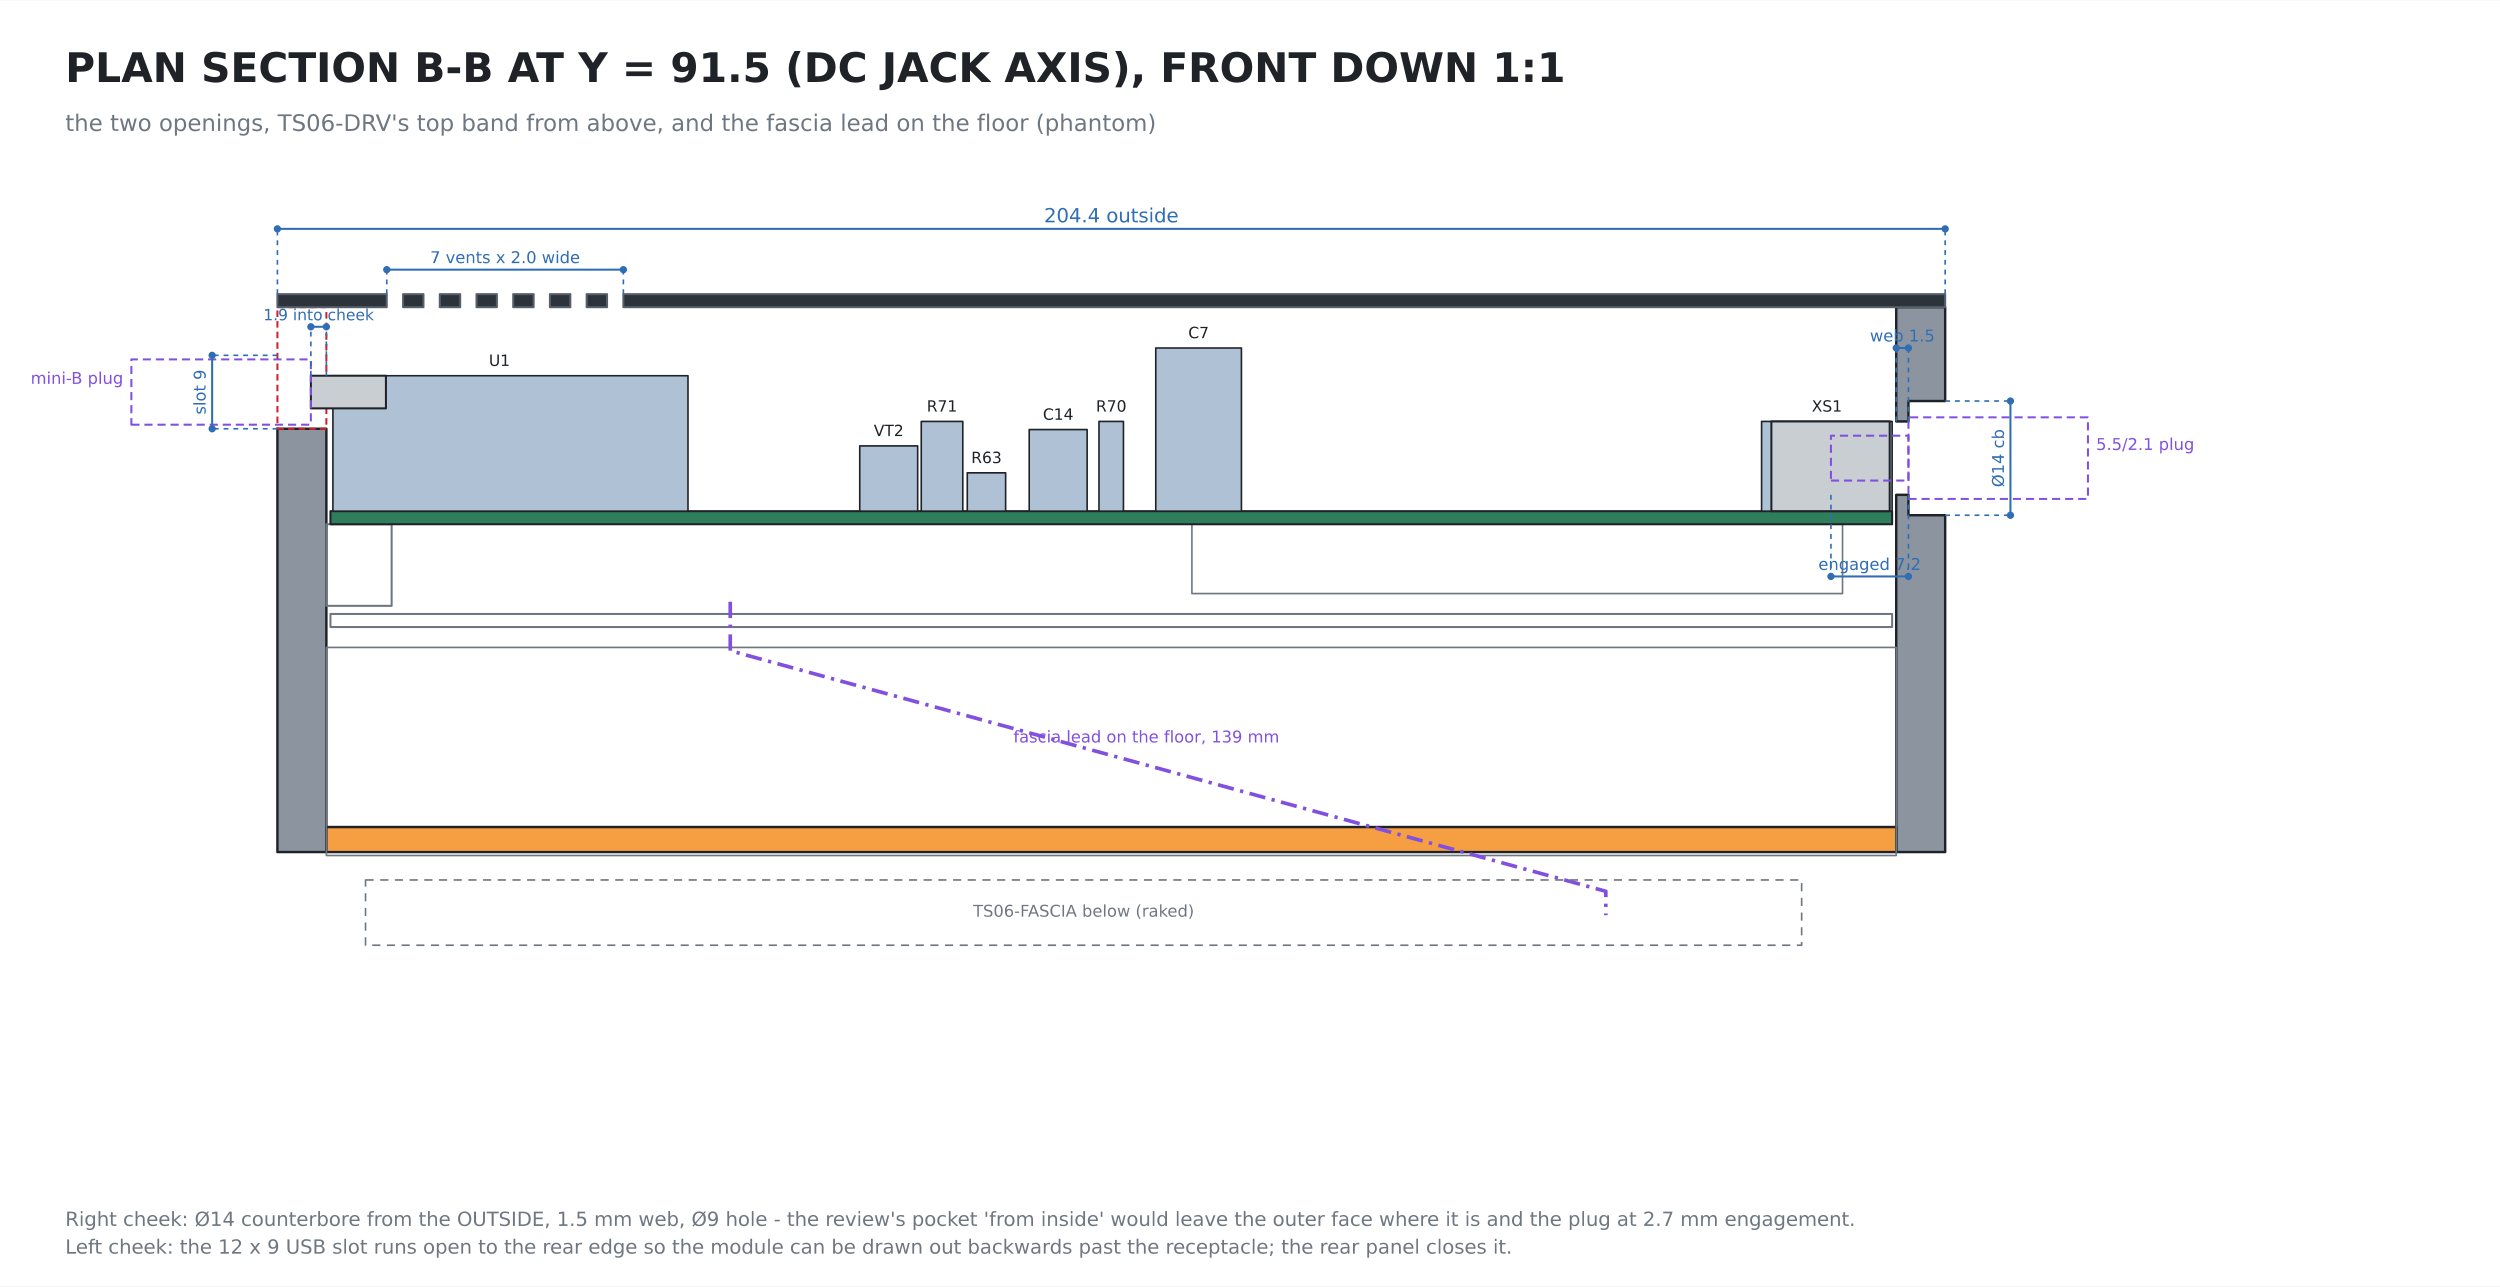
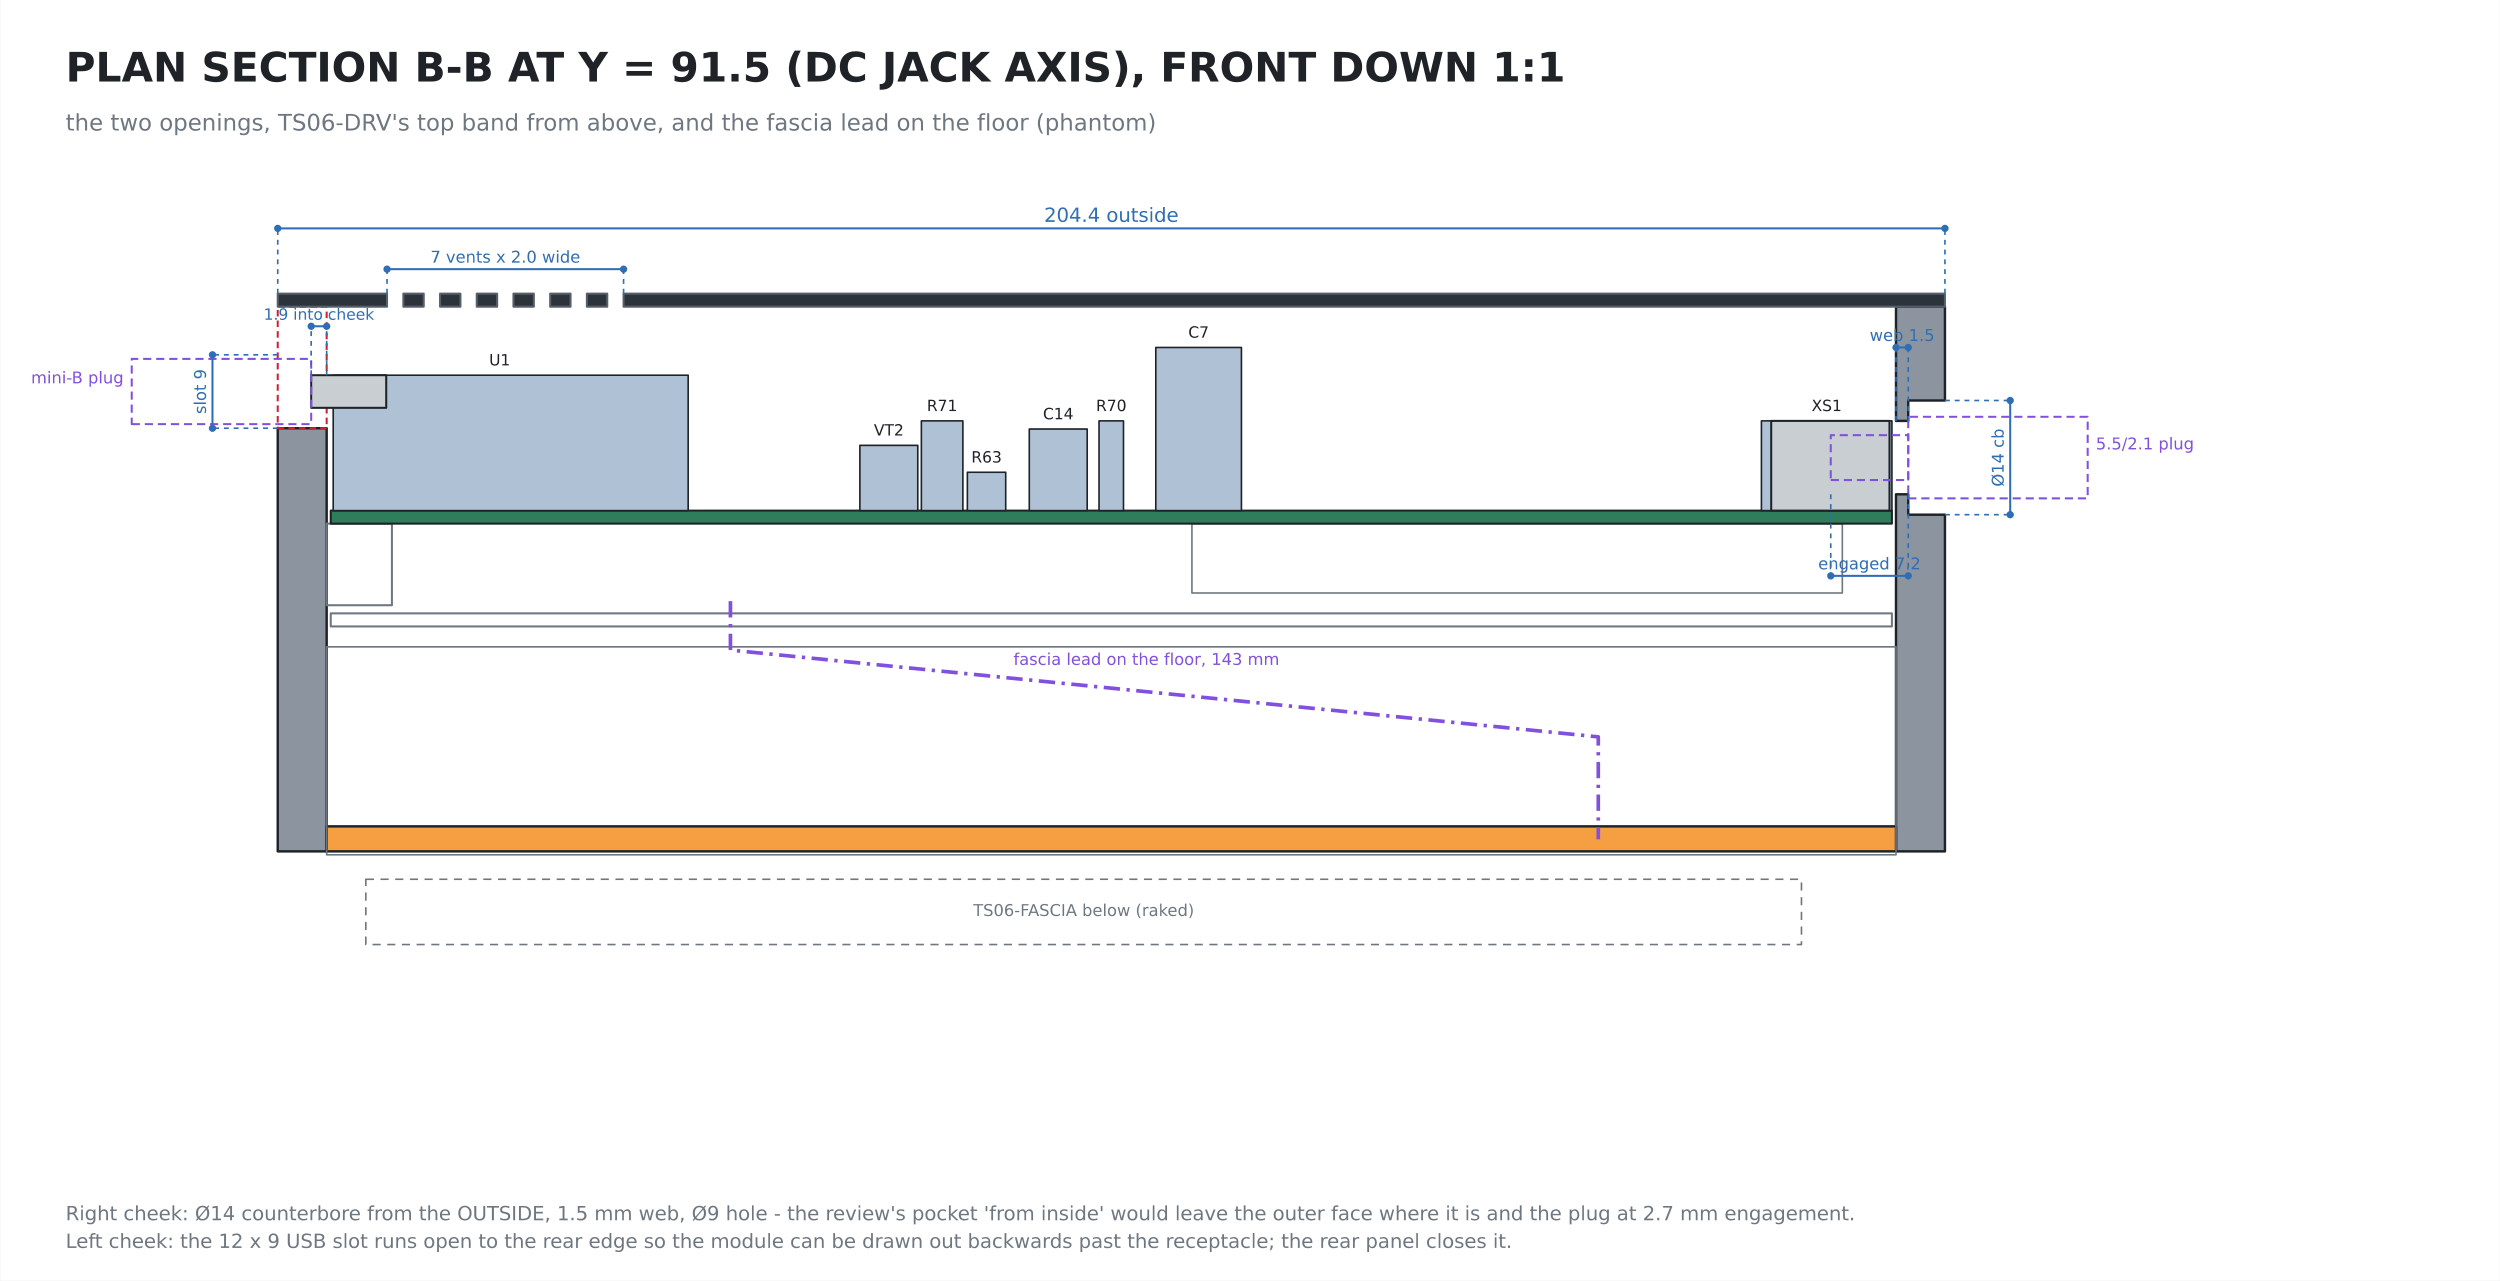
- <svg xmlns="http://www.w3.org/2000/svg" viewBox="0 0 306.4 157.6" width="1226" height="631">
-   <rect x="0" y="0" width="306.4" height="157.6" fill="#FFFFFF" />
+ <svg xmlns="http://www.w3.org/2000/svg" viewBox="0 0 306.4 157.0" width="1226" height="628">
+   <rect x="0" y="0" width="306.4" height="157.0" fill="#FFFFFF" />
  <text x="8" y="10" font-family="DejaVu Sans, Arial, Helvetica, sans-serif" font-size="5" font-weight="700" fill="#1F2328">PLAN SECTION B-B AT Y = 91.5 (DC JACK AXIS), FRONT DOWN  1:1</text>
  <text x="8" y="16" font-family="DejaVu Sans, Arial, Helvetica, sans-serif" font-size="2.8" fill="#6E7781">the two openings, TS06-DRV's top band from above, and the fascia lead on the floor (phantom)</text>
  <polygon points="34.00,104.38 40.00,104.38 40.00,52.50 34.00,52.50" fill="#8C959F" stroke="#1F2328" stroke-width="0.30" stroke-linejoin="round" />
  <polygon points="34.00,52.50 40.00,52.50 40.00,37.60 34.00,37.60" fill="none" stroke="#CF222E" stroke-width="0.25" stroke-linejoin="round" stroke-dasharray="0.8 0.5" />
  <polygon points="232.40,104.38 238.40,104.38 238.40,63.10 233.90,63.10 233.90,60.60 232.40,60.60" fill="#8C959F" stroke="#1F2328" stroke-width="0.30" stroke-linejoin="round" />
  <polygon points="232.40,51.60 233.90,51.60 233.90,49.10 238.40,49.10 238.40,37.60 232.40,37.60" fill="#8C959F" stroke="#1F2328" stroke-width="0.30" stroke-linejoin="round" />
  <polygon points="40.00,104.38 232.40,104.38 232.40,101.31 40.00,101.31" fill="#F59E42" stroke="#1F2328" stroke-width="0.30" stroke-linejoin="round" />
  <polygon points="34.00,37.60 47.40,37.60 47.40,36.00 34.00,36.00" fill="#2D333B" stroke="#57606A" stroke-width="0.25" stroke-linejoin="round" />
  <polygon points="49.40,37.60 51.90,37.60 51.90,36.00 49.40,36.00" fill="#2D333B" stroke="#57606A" stroke-width="0.25" stroke-linejoin="round" />
  <polygon points="53.90,37.60 56.40,37.60 56.40,36.00 53.90,36.00" fill="#2D333B" stroke="#57606A" stroke-width="0.25" stroke-linejoin="round" />
  <polygon points="58.40,37.60 60.90,37.60 60.90,36.00 58.40,36.00" fill="#2D333B" stroke="#57606A" stroke-width="0.25" stroke-linejoin="round" />
  <polygon points="62.90,37.60 65.40,37.60 65.40,36.00 62.90,36.00" fill="#2D333B" stroke="#57606A" stroke-width="0.25" stroke-linejoin="round" />
  <polygon points="67.40,37.60 69.90,37.60 69.90,36.00 67.40,36.00" fill="#2D333B" stroke="#57606A" stroke-width="0.25" stroke-linejoin="round" />
  <polygon points="71.90,37.60 74.40,37.60 74.40,36.00 71.90,36.00" fill="#2D333B" stroke="#57606A" stroke-width="0.25" stroke-linejoin="round" />
  <polygon points="76.40,37.60 238.40,37.60 238.40,36.00 76.40,36.00" fill="#2D333B" stroke="#57606A" stroke-width="0.25" stroke-linejoin="round" />
  <polygon points="40.50,76.80 231.90,76.80 231.90,75.20 40.50,75.20" fill="none" stroke="#6E7781" stroke-width="0.25" stroke-linejoin="round" />
  <polygon points="40.00,104.80 232.40,104.80 232.40,79.30 40.00,79.30" fill="none" stroke="#6E7781" stroke-width="0.20" stroke-linejoin="round" />
  <polygon points="146.08,72.70 225.82,72.70 225.82,64.20 146.08,64.20" fill="none" stroke="#6E7781" stroke-width="0.20" stroke-linejoin="round" />
  <polygon points="40.00,74.20 48.00,74.20 48.00,64.20 40.00,64.20" fill="none" stroke="#6E7781" stroke-width="0.25" stroke-linejoin="round" />
  <polygon points="40.50,64.20 231.90,64.20 231.90,62.60 40.50,62.60" fill="#2E7D5B" stroke="#1F2328" stroke-width="0.25" stroke-linejoin="round" />
  <polygon points="126.14,62.60 133.24,62.60 133.24,52.60 126.14,52.60" fill="#AFC2D5" stroke="#1F2328" stroke-width="0.20" stroke-linejoin="round" />
  <text x="129.69" y="51.40" font-family="DejaVu Sans, Arial, Helvetica, sans-serif" font-size="1.90" fill="#1F2328" text-anchor="middle" font-weight="400">C14</text>
  <polygon points="141.65,62.60 152.15,62.60 152.15,42.60 141.65,42.60" fill="#AFC2D5" stroke="#1F2328" stroke-width="0.20" stroke-linejoin="round" />
  <text x="146.90" y="41.40" font-family="DejaVu Sans, Arial, Helvetica, sans-serif" font-size="1.90" fill="#1F2328" text-anchor="middle" font-weight="400">C7</text>
  <polygon points="118.55,62.60 123.25,62.60 123.25,57.90 118.55,57.90" fill="#AFC2D5" stroke="#1F2328" stroke-width="0.20" stroke-linejoin="round" />
  <text x="120.90" y="56.70" font-family="DejaVu Sans, Arial, Helvetica, sans-serif" font-size="1.90" fill="#1F2328" text-anchor="middle" font-weight="400">R63</text>
  <polygon points="134.69,62.60 137.69,62.60 137.69,51.60 134.69,51.60" fill="#AFC2D5" stroke="#1F2328" stroke-width="0.20" stroke-linejoin="round" />
  <text x="136.19" y="50.40" font-family="DejaVu Sans, Arial, Helvetica, sans-serif" font-size="1.90" fill="#1F2328" text-anchor="middle" font-weight="400">R70</text>
  <polygon points="112.91,62.60 118.00,62.60 118.00,51.60 112.91,51.60" fill="#AFC2D5" stroke="#1F2328" stroke-width="0.20" stroke-linejoin="round" />
  <text x="115.45" y="50.40" font-family="DejaVu Sans, Arial, Helvetica, sans-serif" font-size="1.90" fill="#1F2328" text-anchor="middle" font-weight="400">R71</text>
  <polygon points="40.80,62.60 84.32,62.60 84.32,46.00 40.80,46.00" fill="#AFC2D5" stroke="#1F2328" stroke-width="0.20" stroke-linejoin="round" />
  <text x="61.21" y="44.80" font-family="DejaVu Sans, Arial, Helvetica, sans-serif" font-size="1.90" fill="#1F2328" text-anchor="middle" font-weight="400">U1</text>
  <polygon points="105.37,62.60 112.47,62.60 112.47,54.60 105.37,54.60" fill="#AFC2D5" stroke="#1F2328" stroke-width="0.20" stroke-linejoin="round" />
  <text x="108.92" y="53.40" font-family="DejaVu Sans, Arial, Helvetica, sans-serif" font-size="1.90" fill="#1F2328" text-anchor="middle" font-weight="400">VT2</text>
  <polygon points="215.90,62.60 231.90,62.60 231.90,51.60 215.90,51.60" fill="#AFC2D5" stroke="#1F2328" stroke-width="0.20" stroke-linejoin="round" />
  <text x="223.90" y="50.40" font-family="DejaVu Sans, Arial, Helvetica, sans-serif" font-size="1.90" fill="#1F2328" text-anchor="middle" font-weight="400">XS1</text>
  <polygon points="38.10,50.00 47.30,50.00 47.30,46.00 38.10,46.00" fill="#C9CED3" stroke="#1F2328" stroke-width="0.25" stroke-linejoin="round" />
  <polygon points="16.10,52.00 38.10,52.00 38.10,44.00 16.10,44.00" fill="none" stroke="#8250DF" stroke-width="0.25" stroke-linejoin="round" stroke-dasharray="1 0.6" />
  <text x="15.10" y="47.00" font-family="DejaVu Sans, Arial, Helvetica, sans-serif" font-size="2.00" fill="#8250DF" text-anchor="end" font-weight="400">mini-B plug</text>
  <polygon points="217.10,62.60 231.60,62.60 231.60,51.60 217.10,51.60" fill="#C9CED3" stroke="#1F2328" stroke-width="0.25" stroke-linejoin="round" />
  <polygon points="224.40,58.85 233.90,58.85 233.90,53.35 224.40,53.35" fill="none" stroke="#8250DF" stroke-width="0.25" stroke-linejoin="round" stroke-dasharray="1 0.6" />
  <polygon points="233.90,61.10 255.90,61.10 255.90,51.10 233.90,51.10" fill="none" stroke="#8250DF" stroke-width="0.25" stroke-linejoin="round" stroke-dasharray="1 0.6" />
  <text x="256.90" y="55.10" font-family="DejaVu Sans, Arial, Helvetica, sans-serif" font-size="2.00" fill="#8250DF" text-anchor="start" font-weight="400">5.5/2.1 plug</text>
-   <polyline points="89.50,73.70 89.50,76.70 89.50,76.70 89.50,79.70 196.81,109.19 196.81,112.12" fill="none" stroke="#8250DF" stroke-width="0.45" stroke-linejoin="round" stroke-dasharray="2 0.8 0.4 0.8" />
-   <text x="140.50" y="90.95" font-family="DejaVu Sans, Arial, Helvetica, sans-serif" font-size="2.00" fill="#8250DF" text-anchor="middle" font-weight="400">fascia lead on the floor, 139 mm</text>
+   <polyline points="89.50,73.70 89.50,76.70 89.50,76.70 89.50,79.70 195.90,90.34 195.90,91.12 195.90,91.84 195.90,92.46 195.90,101.40 195.90,101.84 195.90,102.34 195.90,102.89" fill="none" stroke="#8250DF" stroke-width="0.45" stroke-linejoin="round" stroke-dasharray="2 0.8 0.4 0.8" />
+   <text x="140.50" y="81.52" font-family="DejaVu Sans, Arial, Helvetica, sans-serif" font-size="2.00" fill="#8250DF" text-anchor="middle" font-weight="400">fascia lead on the floor, 143 mm</text>
  <polygon points="44.80,107.80 220.81,107.80 220.81,115.80 44.80,115.80" fill="none" stroke="#6E7781" stroke-width="0.20" stroke-linejoin="round" stroke-dasharray="1 0.8" />
  <text x="132.81" y="112.30" font-family="DejaVu Sans, Arial, Helvetica, sans-serif" font-size="2.00" fill="#6E7781" text-anchor="middle" font-weight="400">TS06-FASCIA below (raked)</text>
  <line x1="238.40" y1="49.10" x2="246.40" y2="49.10" stroke="#2F6DB5" stroke-width="0.20" stroke-dasharray="0.6 0.6" />
  <line x1="238.40" y1="63.10" x2="246.40" y2="63.10" stroke="#2F6DB5" stroke-width="0.20" stroke-dasharray="0.6 0.6" />
  <line x1="246.40" y1="49.10" x2="246.40" y2="63.10" stroke="#2F6DB5" stroke-width="0.25" />
  <circle cx="246.40" cy="49.10" r="0.45" fill="#2F6DB5" />
  <circle cx="246.40" cy="63.10" r="0.45" fill="#2F6DB5" />
  <text x="245.60" y="56.10" font-family="DejaVu Sans, Arial, Helvetica, sans-serif" font-size="2.00" fill="#2F6DB5" text-anchor="middle" font-weight="400" transform="rotate(-90 245.60 56.10)">Ø14 cb</text>
  <line x1="232.40" y1="51.60" x2="232.40" y2="42.60" stroke="#2F6DB5" stroke-width="0.20" stroke-dasharray="0.6 0.6" />
  <line x1="233.90" y1="51.60" x2="233.90" y2="42.60" stroke="#2F6DB5" stroke-width="0.20" stroke-dasharray="0.6 0.6" />
  <line x1="232.40" y1="42.60" x2="233.90" y2="42.60" stroke="#2F6DB5" stroke-width="0.25" />
  <circle cx="232.40" cy="42.60" r="0.45" fill="#2F6DB5" />
  <circle cx="233.90" cy="42.60" r="0.45" fill="#2F6DB5" />
  <text x="233.15" y="41.80" font-family="DejaVu Sans, Arial, Helvetica, sans-serif" font-size="2.00" fill="#2F6DB5" text-anchor="middle" font-weight="400">web 1.5</text>
  <line x1="224.40" y1="60.60" x2="224.40" y2="70.60" stroke="#2F6DB5" stroke-width="0.20" stroke-dasharray="0.6 0.6" />
  <line x1="233.90" y1="60.60" x2="233.90" y2="70.60" stroke="#2F6DB5" stroke-width="0.20" stroke-dasharray="0.6 0.6" />
  <line x1="224.40" y1="70.60" x2="233.90" y2="70.60" stroke="#2F6DB5" stroke-width="0.25" />
  <circle cx="224.40" cy="70.60" r="0.45" fill="#2F6DB5" />
  <circle cx="233.90" cy="70.60" r="0.45" fill="#2F6DB5" />
  <text x="229.15" y="69.80" font-family="DejaVu Sans, Arial, Helvetica, sans-serif" font-size="2.00" fill="#2F6DB5" text-anchor="middle" font-weight="400">engaged 7.2</text>
  <line x1="38.10" y1="46.00" x2="38.10" y2="40.00" stroke="#2F6DB5" stroke-width="0.20" stroke-dasharray="0.6 0.6" />
  <line x1="40.00" y1="46.00" x2="40.00" y2="40.00" stroke="#2F6DB5" stroke-width="0.20" stroke-dasharray="0.6 0.6" />
  <line x1="38.10" y1="40.00" x2="40.00" y2="40.00" stroke="#2F6DB5" stroke-width="0.25" />
  <circle cx="38.10" cy="40.00" r="0.45" fill="#2F6DB5" />
  <circle cx="40.00" cy="40.00" r="0.45" fill="#2F6DB5" />
  <text x="39.05" y="39.20" font-family="DejaVu Sans, Arial, Helvetica, sans-serif" font-size="1.90" fill="#2F6DB5" text-anchor="middle" font-weight="400">1.9 into cheek</text>
  <line x1="34.00" y1="52.50" x2="26.00" y2="52.50" stroke="#2F6DB5" stroke-width="0.20" stroke-dasharray="0.6 0.6" />
  <line x1="34.00" y1="43.50" x2="26.00" y2="43.50" stroke="#2F6DB5" stroke-width="0.20" stroke-dasharray="0.6 0.6" />
  <line x1="26.00" y1="52.50" x2="26.00" y2="43.50" stroke="#2F6DB5" stroke-width="0.25" />
  <circle cx="26.00" cy="52.50" r="0.45" fill="#2F6DB5" />
  <circle cx="26.00" cy="43.50" r="0.45" fill="#2F6DB5" />
  <text x="25.20" y="48.00" font-family="DejaVu Sans, Arial, Helvetica, sans-serif" font-size="2.00" fill="#2F6DB5" text-anchor="middle" font-weight="400" transform="rotate(-90 25.20 48.00)">slot 9</text>
  <line x1="34.00" y1="36.00" x2="34.00" y2="28.00" stroke="#2F6DB5" stroke-width="0.20" stroke-dasharray="0.6 0.6" />
  <line x1="238.40" y1="36.00" x2="238.40" y2="28.00" stroke="#2F6DB5" stroke-width="0.20" stroke-dasharray="0.6 0.6" />
  <line x1="34.00" y1="28.00" x2="238.40" y2="28.00" stroke="#2F6DB5" stroke-width="0.25" />
  <circle cx="34.00" cy="28.00" r="0.45" fill="#2F6DB5" />
  <circle cx="238.40" cy="28.00" r="0.45" fill="#2F6DB5" />
  <text x="136.20" y="27.20" font-family="DejaVu Sans, Arial, Helvetica, sans-serif" font-size="2.40" fill="#2F6DB5" text-anchor="middle" font-weight="400">204.4 outside</text>
  <line x1="47.40" y1="36.00" x2="47.40" y2="33.00" stroke="#2F6DB5" stroke-width="0.20" stroke-dasharray="0.6 0.6" />
  <line x1="76.40" y1="36.00" x2="76.40" y2="33.00" stroke="#2F6DB5" stroke-width="0.20" stroke-dasharray="0.6 0.6" />
  <line x1="47.40" y1="33.00" x2="76.40" y2="33.00" stroke="#2F6DB5" stroke-width="0.25" />
  <circle cx="47.40" cy="33.00" r="0.45" fill="#2F6DB5" />
  <circle cx="76.40" cy="33.00" r="0.45" fill="#2F6DB5" />
  <text x="61.90" y="32.20" font-family="DejaVu Sans, Arial, Helvetica, sans-serif" font-size="2.00" fill="#2F6DB5" text-anchor="middle" font-weight="400">7 vents x 2.0 wide</text>
-   <text x="8" y="150.2" font-family="DejaVu Sans, Arial, Helvetica, sans-serif" font-size="2.4" fill="#6E7781">Right cheek: Ø14 counterbore from the OUTSIDE, 1.5 mm web, Ø9 hole - the review's pocket 'from inside' would leave the outer face where it is and the plug at 2.7 mm engagement.</text>
-   <text x="8" y="153.6" font-family="DejaVu Sans, Arial, Helvetica, sans-serif" font-size="2.4" fill="#6E7781">Left cheek: the 12 x 9 USB slot runs open to the rear edge so the module can be drawn out backwards past the receptacle; the rear panel closes it.</text>
+   <text x="8" y="149.6" font-family="DejaVu Sans, Arial, Helvetica, sans-serif" font-size="2.4" fill="#6E7781">Right cheek: Ø14 counterbore from the OUTSIDE, 1.5 mm web, Ø9 hole - the review's pocket 'from inside' would leave the outer face where it is and the plug at 2.7 mm engagement.</text>
+   <text x="8" y="153.0" font-family="DejaVu Sans, Arial, Helvetica, sans-serif" font-size="2.4" fill="#6E7781">Left cheek: the 12 x 9 USB slot runs open to the rear edge so the module can be drawn out backwards past the receptacle; the rear panel closes it.</text>
</svg>
